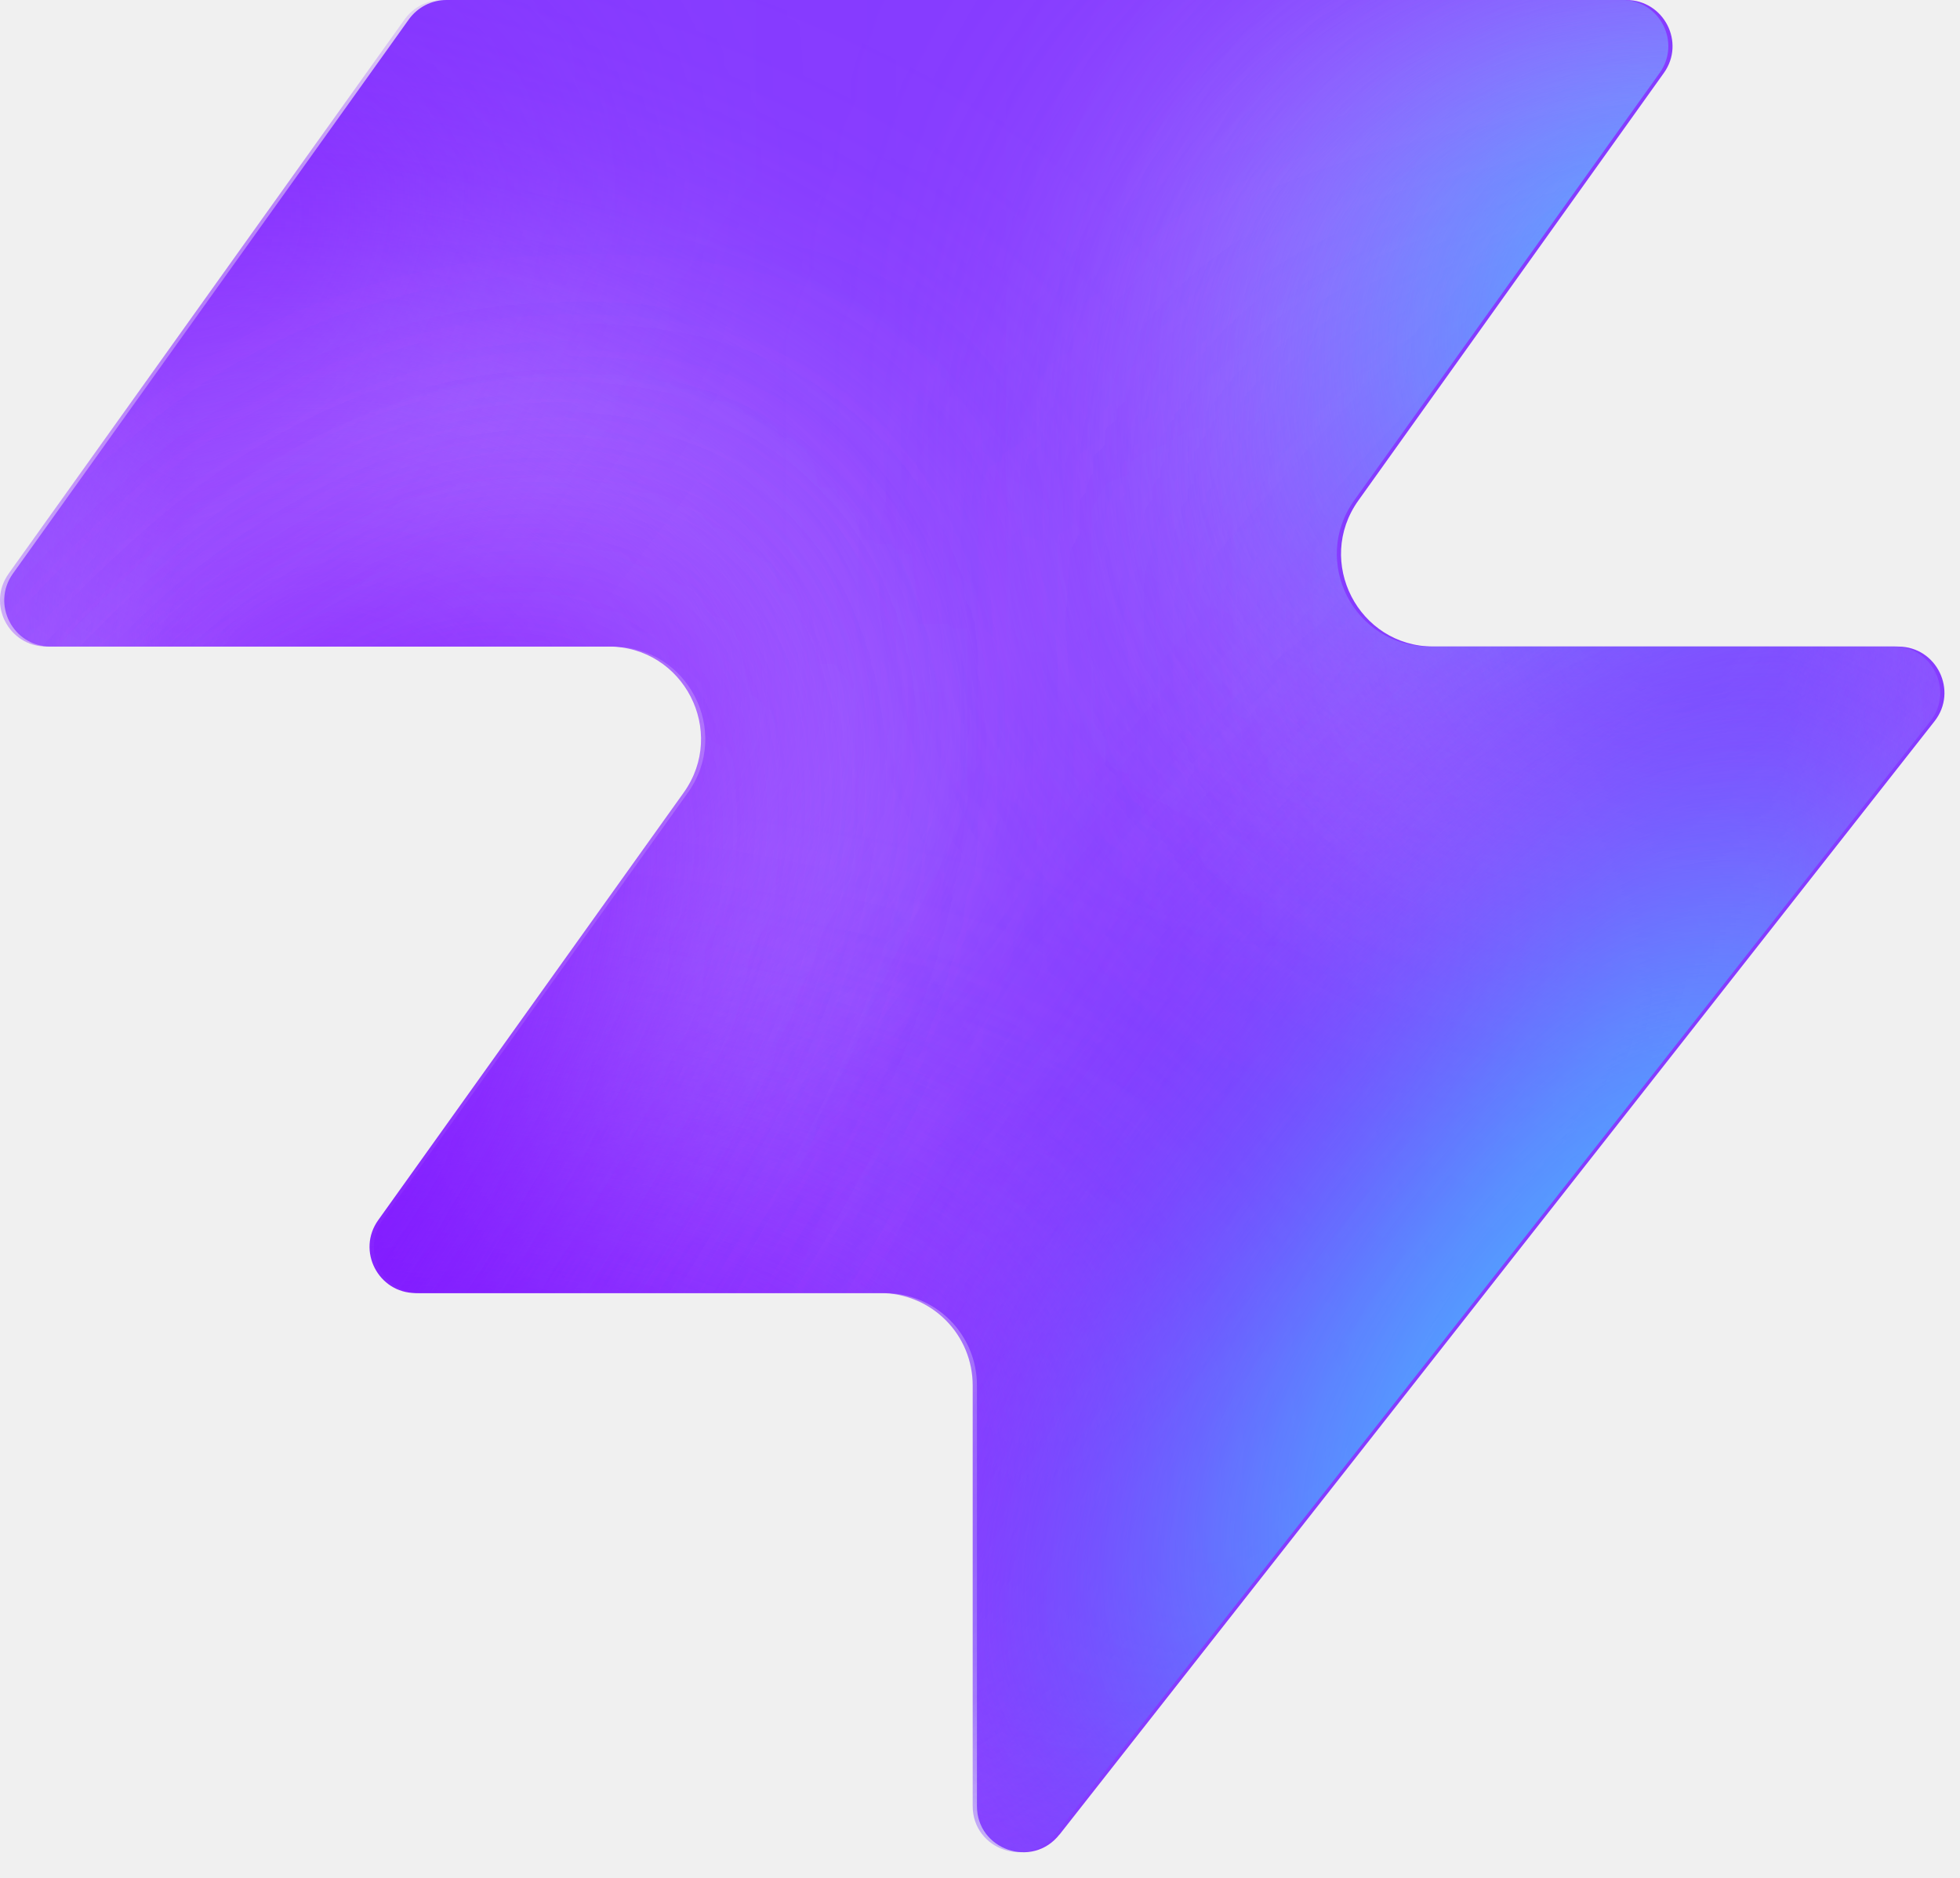
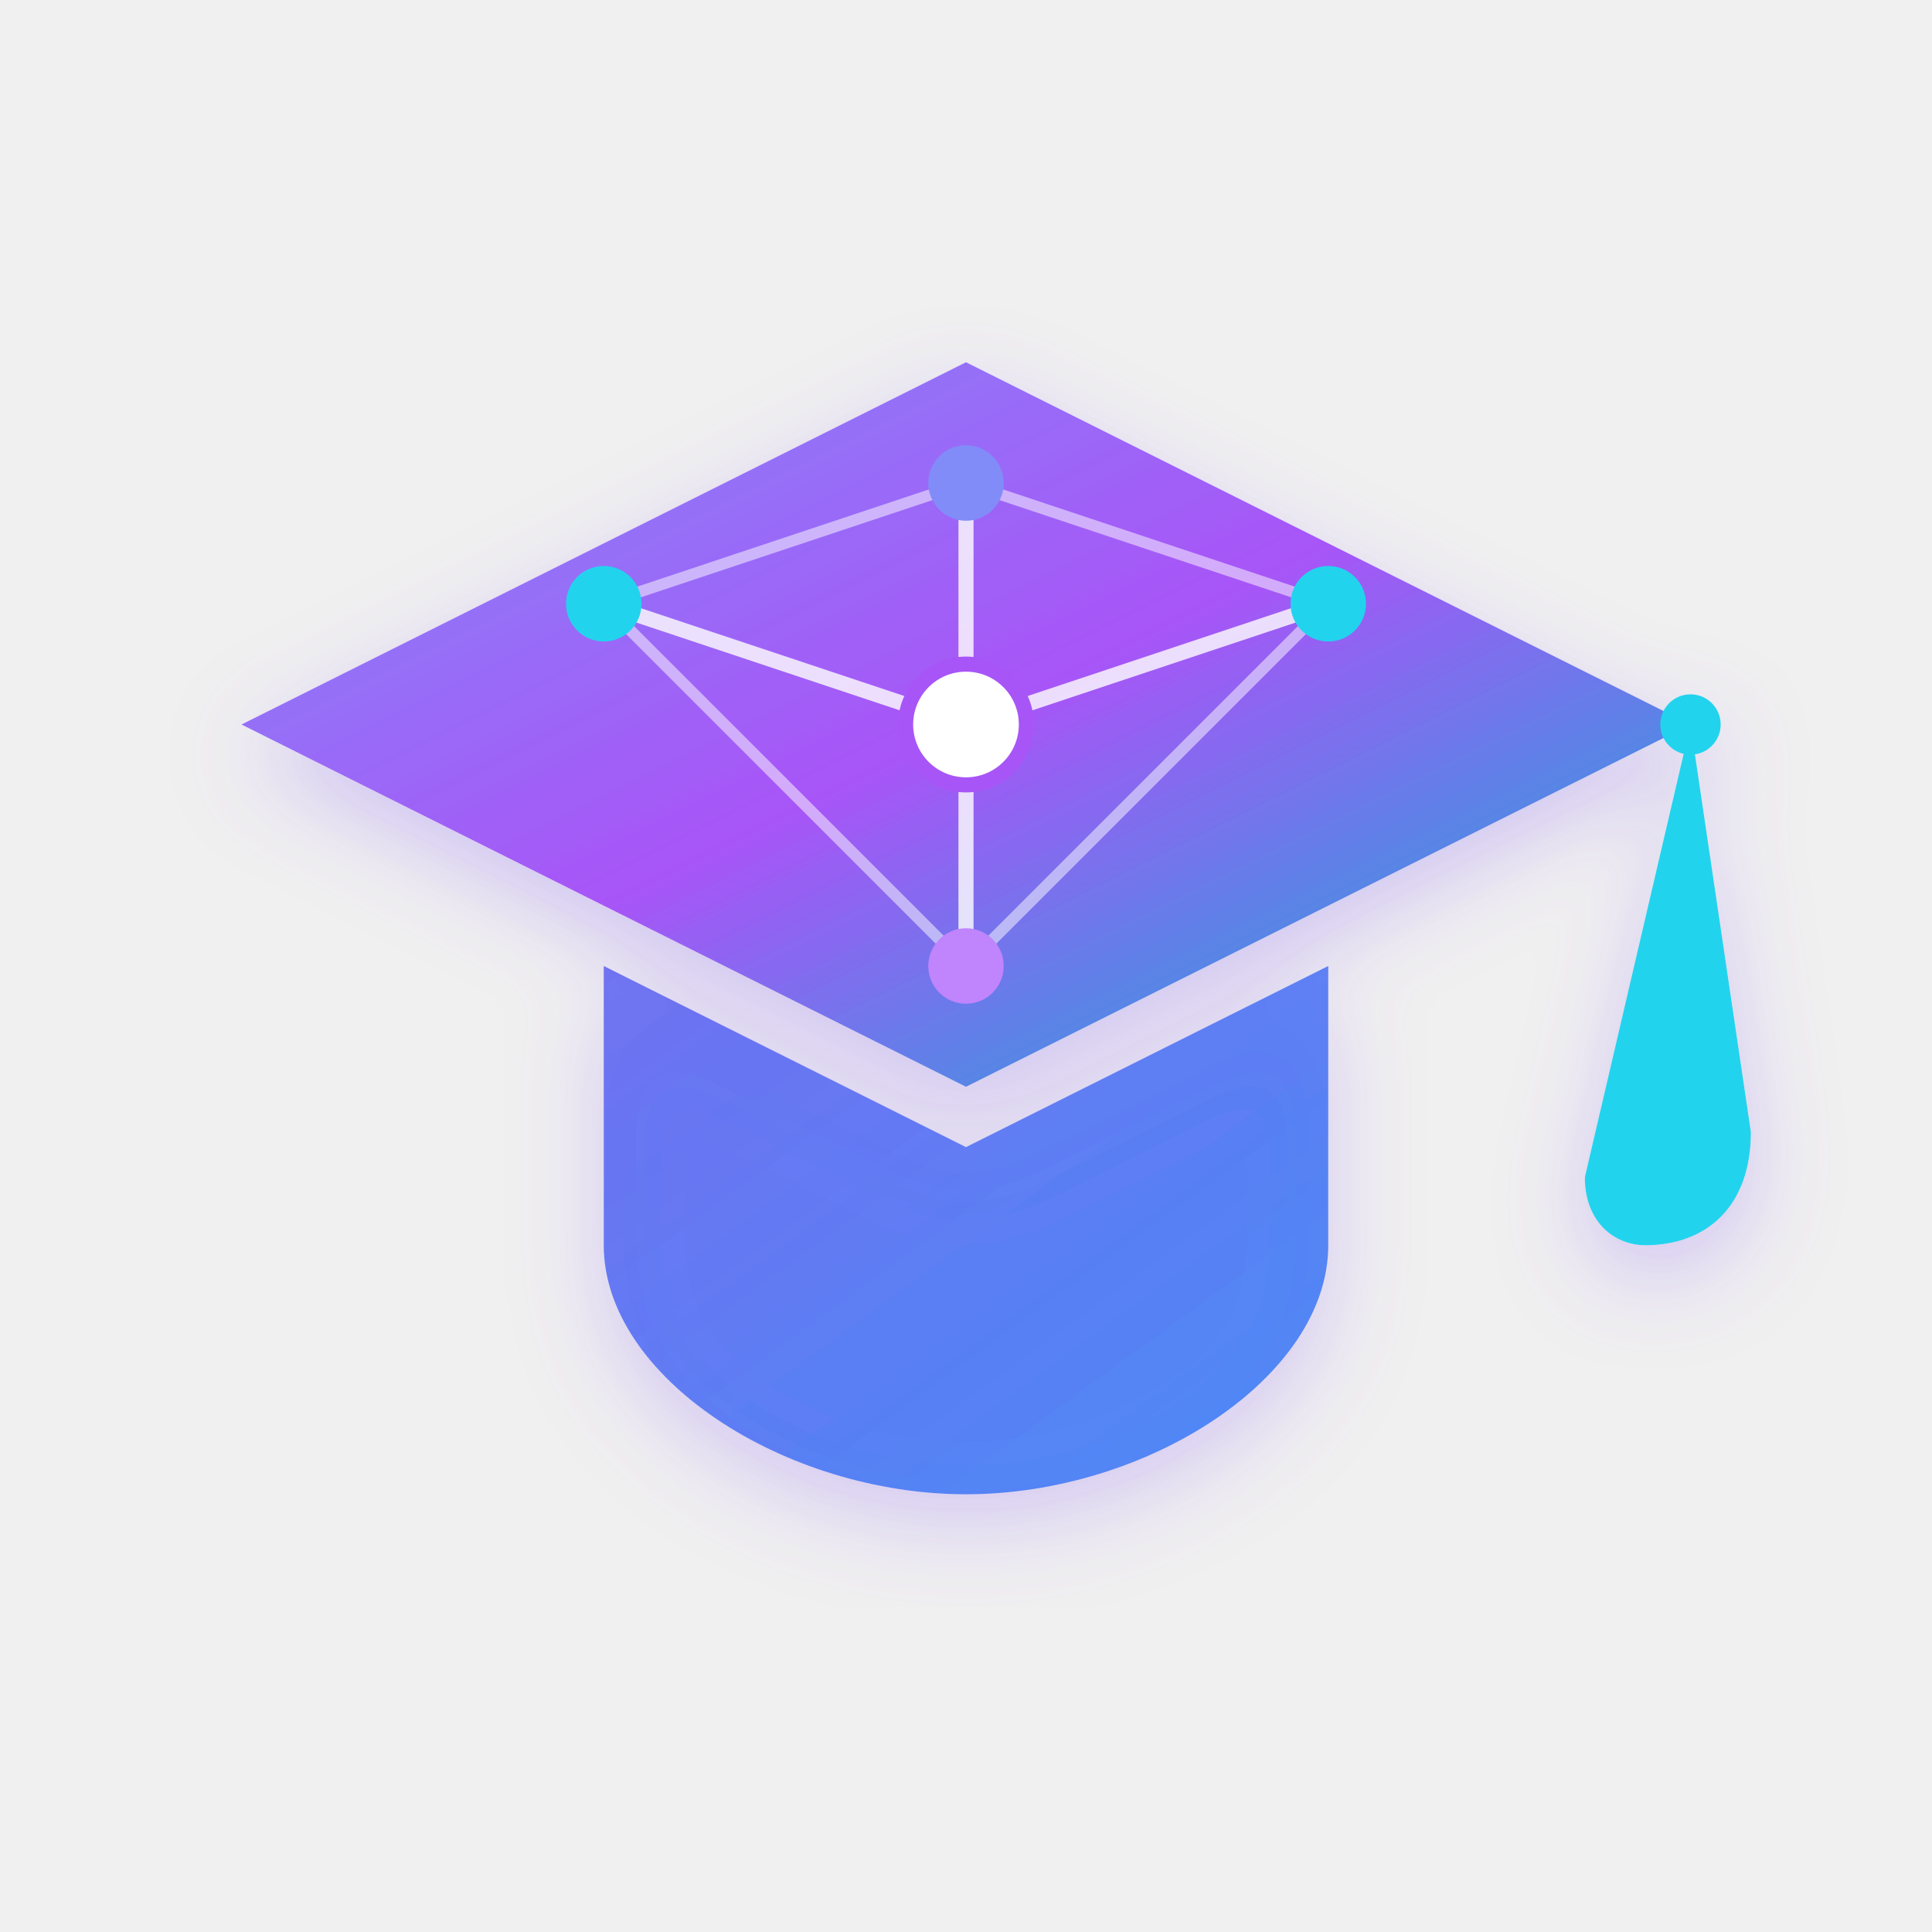
- <svg xmlns="http://www.w3.org/2000/svg" width="48" height="46" fill="none" viewBox="0 0 48 46">
-   <path fill="#863bff" d="M25.946 44.938c-.664.845-2.021.375-2.021-.698V33.937a2.26 2.26 0 0 0-2.262-2.262H10.287c-.92 0-1.456-1.04-.92-1.788l7.48-10.471c1.07-1.497 0-3.578-1.842-3.578H1.237c-.92 0-1.456-1.04-.92-1.788L10.013.474c.214-.297.556-.474.92-.474h28.894c.92 0 1.456 1.04.92 1.788l-7.48 10.471c-1.07 1.498 0 3.579 1.842 3.579h11.377c.943 0 1.473 1.088.89 1.83L25.947 44.94z" style="fill:#863bff;fill:color(display-p3 .525 .23 1);fill-opacity:1" />
-   <mask id="a" width="48" height="46" x="0" y="0" maskUnits="userSpaceOnUse" style="mask-type:alpha">
-     <path fill="#000" d="M25.842 44.938c-.664.844-2.021.375-2.021-.698V33.937a2.26 2.26 0 0 0-2.262-2.262H10.183c-.92 0-1.456-1.04-.92-1.788l7.48-10.471c1.07-1.498 0-3.579-1.842-3.579H1.133c-.92 0-1.456-1.04-.92-1.787L9.91.473c.214-.297.556-.474.92-.474h28.894c.92 0 1.456 1.04.92 1.788l-7.48 10.471c-1.07 1.498 0 3.578 1.842 3.578h11.377c.943 0 1.473 1.088.89 1.832L25.843 44.94z" style="fill:#000;fill-opacity:1" />
-   </mask>
-   <g mask="url(#a)">
-     <g filter="url(#b)">
-       <ellipse cx="5.508" cy="14.704" fill="#ede6ff" rx="5.508" ry="14.704" style="fill:#ede6ff;fill:color(display-p3 .927 .903 1);fill-opacity:1" transform="matrix(.00324 1 1 -.00324 -4.47 31.516)" />
-     </g>
-     <g filter="url(#c)">
-       <ellipse cx="10.399" cy="29.851" fill="#ede6ff" rx="10.399" ry="29.851" style="fill:#ede6ff;fill:color(display-p3 .927 .903 1);fill-opacity:1" transform="matrix(.00324 1 1 -.00324 -39.328 7.883)" />
-     </g>
-     <g filter="url(#d)">
-       <ellipse cx="5.508" cy="30.487" fill="#7e14ff" rx="5.508" ry="30.487" style="fill:#7e14ff;fill:color(display-p3 .492 .077 1);fill-opacity:1" transform="rotate(89.814 -25.913 -14.639)scale(1 -1)" />
-     </g>
-     <g filter="url(#e)">
-       <ellipse cx="5.508" cy="30.599" fill="#7e14ff" rx="5.508" ry="30.599" style="fill:#7e14ff;fill:color(display-p3 .492 .077 1);fill-opacity:1" transform="rotate(89.814 -32.644 -3.334)scale(1 -1)" />
-     </g>
-     <g filter="url(#f)">
-       <ellipse cx="5.508" cy="30.599" fill="#7e14ff" rx="5.508" ry="30.599" style="fill:#7e14ff;fill:color(display-p3 .492 .077 1);fill-opacity:1" transform="matrix(.00324 1 1 -.00324 -34.34 30.47)" />
-     </g>
-     <g filter="url(#g)">
-       <ellipse cx="14.072" cy="22.078" fill="#ede6ff" rx="14.072" ry="22.078" style="fill:#ede6ff;fill:color(display-p3 .927 .903 1);fill-opacity:1" transform="rotate(93.35 24.506 48.493)scale(-1 1)" />
-     </g>
-     <g filter="url(#h)">
-       <ellipse cx="3.47" cy="21.501" fill="#7e14ff" rx="3.47" ry="21.501" style="fill:#7e14ff;fill:color(display-p3 .492 .077 1);fill-opacity:1" transform="rotate(89.009 28.708 47.59)scale(-1 1)" />
-     </g>
-     <g filter="url(#i)">
-       <ellipse cx="3.47" cy="21.501" fill="#7e14ff" rx="3.47" ry="21.501" style="fill:#7e14ff;fill:color(display-p3 .492 .077 1);fill-opacity:1" transform="rotate(89.009 28.708 47.59)scale(-1 1)" />
-     </g>
-     <g filter="url(#j)">
-       <ellipse cx=".387" cy="8.972" fill="#7e14ff" rx="4.407" ry="29.108" style="fill:#7e14ff;fill:color(display-p3 .492 .077 1);fill-opacity:1" transform="rotate(39.51 .387 8.972)" />
-     </g>
-     <g filter="url(#k)">
-       <ellipse cx="47.523" cy="-6.092" fill="#7e14ff" rx="4.407" ry="29.108" style="fill:#7e14ff;fill:color(display-p3 .492 .077 1);fill-opacity:1" transform="rotate(37.892 47.523 -6.092)" />
-     </g>
-     <g filter="url(#l)">
-       <ellipse cx="41.412" cy="6.333" fill="#47bfff" rx="5.971" ry="9.665" style="fill:#47bfff;fill:color(display-p3 .28 .748 1);fill-opacity:1" transform="rotate(37.892 41.412 6.333)" />
-     </g>
-     <g filter="url(#m)">
-       <ellipse cx="-1.879" cy="38.332" fill="#7e14ff" rx="4.407" ry="29.108" style="fill:#7e14ff;fill:color(display-p3 .492 .077 1);fill-opacity:1" transform="rotate(37.892 -1.88 38.332)" />
-     </g>
-     <g filter="url(#n)">
-       <ellipse cx="-1.879" cy="38.332" fill="#7e14ff" rx="4.407" ry="29.108" style="fill:#7e14ff;fill:color(display-p3 .492 .077 1);fill-opacity:1" transform="rotate(37.892 -1.88 38.332)" />
-     </g>
-     <g filter="url(#o)">
-       <ellipse cx="35.651" cy="29.907" fill="#7e14ff" rx="4.407" ry="29.108" style="fill:#7e14ff;fill:color(display-p3 .492 .077 1);fill-opacity:1" transform="rotate(37.892 35.651 29.907)" />
-     </g>
-     <g filter="url(#p)">
-       <ellipse cx="38.418" cy="32.4" fill="#47bfff" rx="5.971" ry="15.297" style="fill:#47bfff;fill:color(display-p3 .28 .748 1);fill-opacity:1" transform="rotate(37.892 38.418 32.4)" />
-     </g>
-   </g>
+ <svg xmlns="http://www.w3.org/2000/svg" viewBox="0 0 512 512" fill="none">
  <defs>
-     <filter id="b" width="60.045" height="41.654" x="-19.77" y="16.149" color-interpolation-filters="sRGB" filterUnits="userSpaceOnUse">
-       <feFlood flood-opacity="0" result="BackgroundImageFix" />
-       <feBlend in="SourceGraphic" in2="BackgroundImageFix" result="shape" />
-       <feGaussianBlur result="effect1_foregroundBlur_2002_17158" stdDeviation="7.659" />
-     </filter>
-     <filter id="c" width="90.34" height="51.437" x="-54.613" y="-7.533" color-interpolation-filters="sRGB" filterUnits="userSpaceOnUse">
-       <feFlood flood-opacity="0" result="BackgroundImageFix" />
-       <feBlend in="SourceGraphic" in2="BackgroundImageFix" result="shape" />
-       <feGaussianBlur result="effect1_foregroundBlur_2002_17158" stdDeviation="7.659" />
-     </filter>
-     <filter id="d" width="79.355" height="29.4" x="-49.64" y="2.03" color-interpolation-filters="sRGB" filterUnits="userSpaceOnUse">
-       <feFlood flood-opacity="0" result="BackgroundImageFix" />
-       <feBlend in="SourceGraphic" in2="BackgroundImageFix" result="shape" />
-       <feGaussianBlur result="effect1_foregroundBlur_2002_17158" stdDeviation="4.596" />
-     </filter>
-     <filter id="e" width="79.579" height="29.4" x="-45.045" y="20.029" color-interpolation-filters="sRGB" filterUnits="userSpaceOnUse">
-       <feFlood flood-opacity="0" result="BackgroundImageFix" />
-       <feBlend in="SourceGraphic" in2="BackgroundImageFix" result="shape" />
-       <feGaussianBlur result="effect1_foregroundBlur_2002_17158" stdDeviation="4.596" />
-     </filter>
-     <filter id="f" width="79.579" height="29.4" x="-43.513" y="21.178" color-interpolation-filters="sRGB" filterUnits="userSpaceOnUse">
-       <feFlood flood-opacity="0" result="BackgroundImageFix" />
-       <feBlend in="SourceGraphic" in2="BackgroundImageFix" result="shape" />
-       <feGaussianBlur result="effect1_foregroundBlur_2002_17158" stdDeviation="4.596" />
-     </filter>
-     <filter id="g" width="74.749" height="58.852" x="15.756" y="-17.901" color-interpolation-filters="sRGB" filterUnits="userSpaceOnUse">
-       <feFlood flood-opacity="0" result="BackgroundImageFix" />
-       <feBlend in="SourceGraphic" in2="BackgroundImageFix" result="shape" />
-       <feGaussianBlur result="effect1_foregroundBlur_2002_17158" stdDeviation="7.659" />
-     </filter>
-     <filter id="h" width="61.377" height="25.362" x="23.548" y="2.284" color-interpolation-filters="sRGB" filterUnits="userSpaceOnUse">
-       <feFlood flood-opacity="0" result="BackgroundImageFix" />
-       <feBlend in="SourceGraphic" in2="BackgroundImageFix" result="shape" />
-       <feGaussianBlur result="effect1_foregroundBlur_2002_17158" stdDeviation="4.596" />
-     </filter>
-     <filter id="i" width="61.377" height="25.362" x="23.548" y="2.284" color-interpolation-filters="sRGB" filterUnits="userSpaceOnUse">
-       <feFlood flood-opacity="0" result="BackgroundImageFix" />
-       <feBlend in="SourceGraphic" in2="BackgroundImageFix" result="shape" />
-       <feGaussianBlur result="effect1_foregroundBlur_2002_17158" stdDeviation="4.596" />
-     </filter>
-     <filter id="j" width="56.045" height="63.649" x="-27.636" y="-22.853" color-interpolation-filters="sRGB" filterUnits="userSpaceOnUse">
-       <feFlood flood-opacity="0" result="BackgroundImageFix" />
-       <feBlend in="SourceGraphic" in2="BackgroundImageFix" result="shape" />
-       <feGaussianBlur result="effect1_foregroundBlur_2002_17158" stdDeviation="4.596" />
-     </filter>
-     <filter id="k" width="54.814" height="64.646" x="20.116" y="-38.415" color-interpolation-filters="sRGB" filterUnits="userSpaceOnUse">
-       <feFlood flood-opacity="0" result="BackgroundImageFix" />
-       <feBlend in="SourceGraphic" in2="BackgroundImageFix" result="shape" />
-       <feGaussianBlur result="effect1_foregroundBlur_2002_17158" stdDeviation="4.596" />
-     </filter>
-     <filter id="l" width="33.541" height="35.313" x="24.641" y="-11.323" color-interpolation-filters="sRGB" filterUnits="userSpaceOnUse">
-       <feFlood flood-opacity="0" result="BackgroundImageFix" />
-       <feBlend in="SourceGraphic" in2="BackgroundImageFix" result="shape" />
-       <feGaussianBlur result="effect1_foregroundBlur_2002_17158" stdDeviation="4.596" />
-     </filter>
-     <filter id="m" width="54.814" height="64.646" x="-29.286" y="6.009" color-interpolation-filters="sRGB" filterUnits="userSpaceOnUse">
-       <feFlood flood-opacity="0" result="BackgroundImageFix" />
-       <feBlend in="SourceGraphic" in2="BackgroundImageFix" result="shape" />
-       <feGaussianBlur result="effect1_foregroundBlur_2002_17158" stdDeviation="4.596" />
-     </filter>
-     <filter id="n" width="54.814" height="64.646" x="-29.286" y="6.009" color-interpolation-filters="sRGB" filterUnits="userSpaceOnUse">
-       <feFlood flood-opacity="0" result="BackgroundImageFix" />
-       <feBlend in="SourceGraphic" in2="BackgroundImageFix" result="shape" />
-       <feGaussianBlur result="effect1_foregroundBlur_2002_17158" stdDeviation="4.596" />
-     </filter>
-     <filter id="o" width="54.814" height="64.646" x="8.244" y="-2.416" color-interpolation-filters="sRGB" filterUnits="userSpaceOnUse">
-       <feFlood flood-opacity="0" result="BackgroundImageFix" />
-       <feBlend in="SourceGraphic" in2="BackgroundImageFix" result="shape" />
-       <feGaussianBlur result="effect1_foregroundBlur_2002_17158" stdDeviation="4.596" />
-     </filter>
-     <filter id="p" width="39.409" height="43.623" x="18.713" y="10.588" color-interpolation-filters="sRGB" filterUnits="userSpaceOnUse">
-       <feFlood flood-opacity="0" result="BackgroundImageFix" />
-       <feBlend in="SourceGraphic" in2="BackgroundImageFix" result="shape" />
-       <feGaussianBlur result="effect1_foregroundBlur_2002_17158" stdDeviation="4.596" />
+     <linearGradient id="capGrad" x1="0%" y1="0%" x2="100%" y2="100%">
+       <stop offset="0%" stop-color="#818cf8" />
+       <stop offset="50%" stop-color="#a855f7" />
+       <stop offset="100%" stop-color="#06b6d4" />
+     </linearGradient>
+     <linearGradient id="glowGrad" x1="0%" y1="0%" x2="100%" y2="100%">
+       <stop offset="0%" stop-color="#6366f1" />
+       <stop offset="100%" stop-color="#3b82f6" />
+     </linearGradient>
+     <filter id="shadow" x="-10%" y="-10%" width="120%" height="120%">
+       <feDropShadow dx="0" dy="8" stdDeviation="12" flood-color="#8b5cf6" flood-opacity="0.3" />
    </filter>
  </defs>
+   <g filter="url(#shadow)">
+     <path d="M256 96 L448 192 L256 288 L64 192 Z" fill="url(#capGrad)" />
+     <path d="M160 256 V330 C160 365, 208 396, 256 396 C304 396, 352 365, 352 330 V256 L256 304 Z" fill="url(#glowGrad)" opacity="0.9" />
+     <path d="M448 192 L464 300 C464 320, 452 330, 436 330 C428 330, 420 324, 420 312 Z" fill="#22d3ee" />
+     <circle cx="448" cy="192" r="8" fill="#22d3ee" />
+     <line x1="256" y1="192" x2="160" y2="160" stroke="#ffffff" stroke-width="4" stroke-linecap="round" opacity="0.8" />
+     <line x1="256" y1="192" x2="352" y2="160" stroke="#ffffff" stroke-width="4" stroke-linecap="round" opacity="0.8" />
+     <line x1="256" y1="192" x2="256" y2="256" stroke="#ffffff" stroke-width="4" stroke-linecap="round" opacity="0.8" />
+     <line x1="256" y1="192" x2="256" y2="128" stroke="#ffffff" stroke-width="4" stroke-linecap="round" opacity="0.8" />
+     <line x1="160" y1="160" x2="256" y2="128" stroke="#ffffff" stroke-width="3" stroke-linecap="round" opacity="0.5" />
+     <line x1="352" y1="160" x2="256" y2="128" stroke="#ffffff" stroke-width="3" stroke-linecap="round" opacity="0.5" />
+     <line x1="160" y1="160" x2="256" y2="256" stroke="#ffffff" stroke-width="3" stroke-linecap="round" opacity="0.5" />
+     <line x1="352" y1="160" x2="256" y2="256" stroke="#ffffff" stroke-width="3" stroke-linecap="round" opacity="0.5" />
+     <circle cx="256" cy="192" r="16" fill="#ffffff" stroke="#a855f7" stroke-width="4" />
+     <circle cx="160" cy="160" r="10" fill="#22d3ee" />
+     <circle cx="352" cy="160" r="10" fill="#22d3ee" />
+     <circle cx="256" cy="128" r="10" fill="#818cf8" />
+     <circle cx="256" cy="256" r="10" fill="#c084fc" />
+   </g>
</svg>
